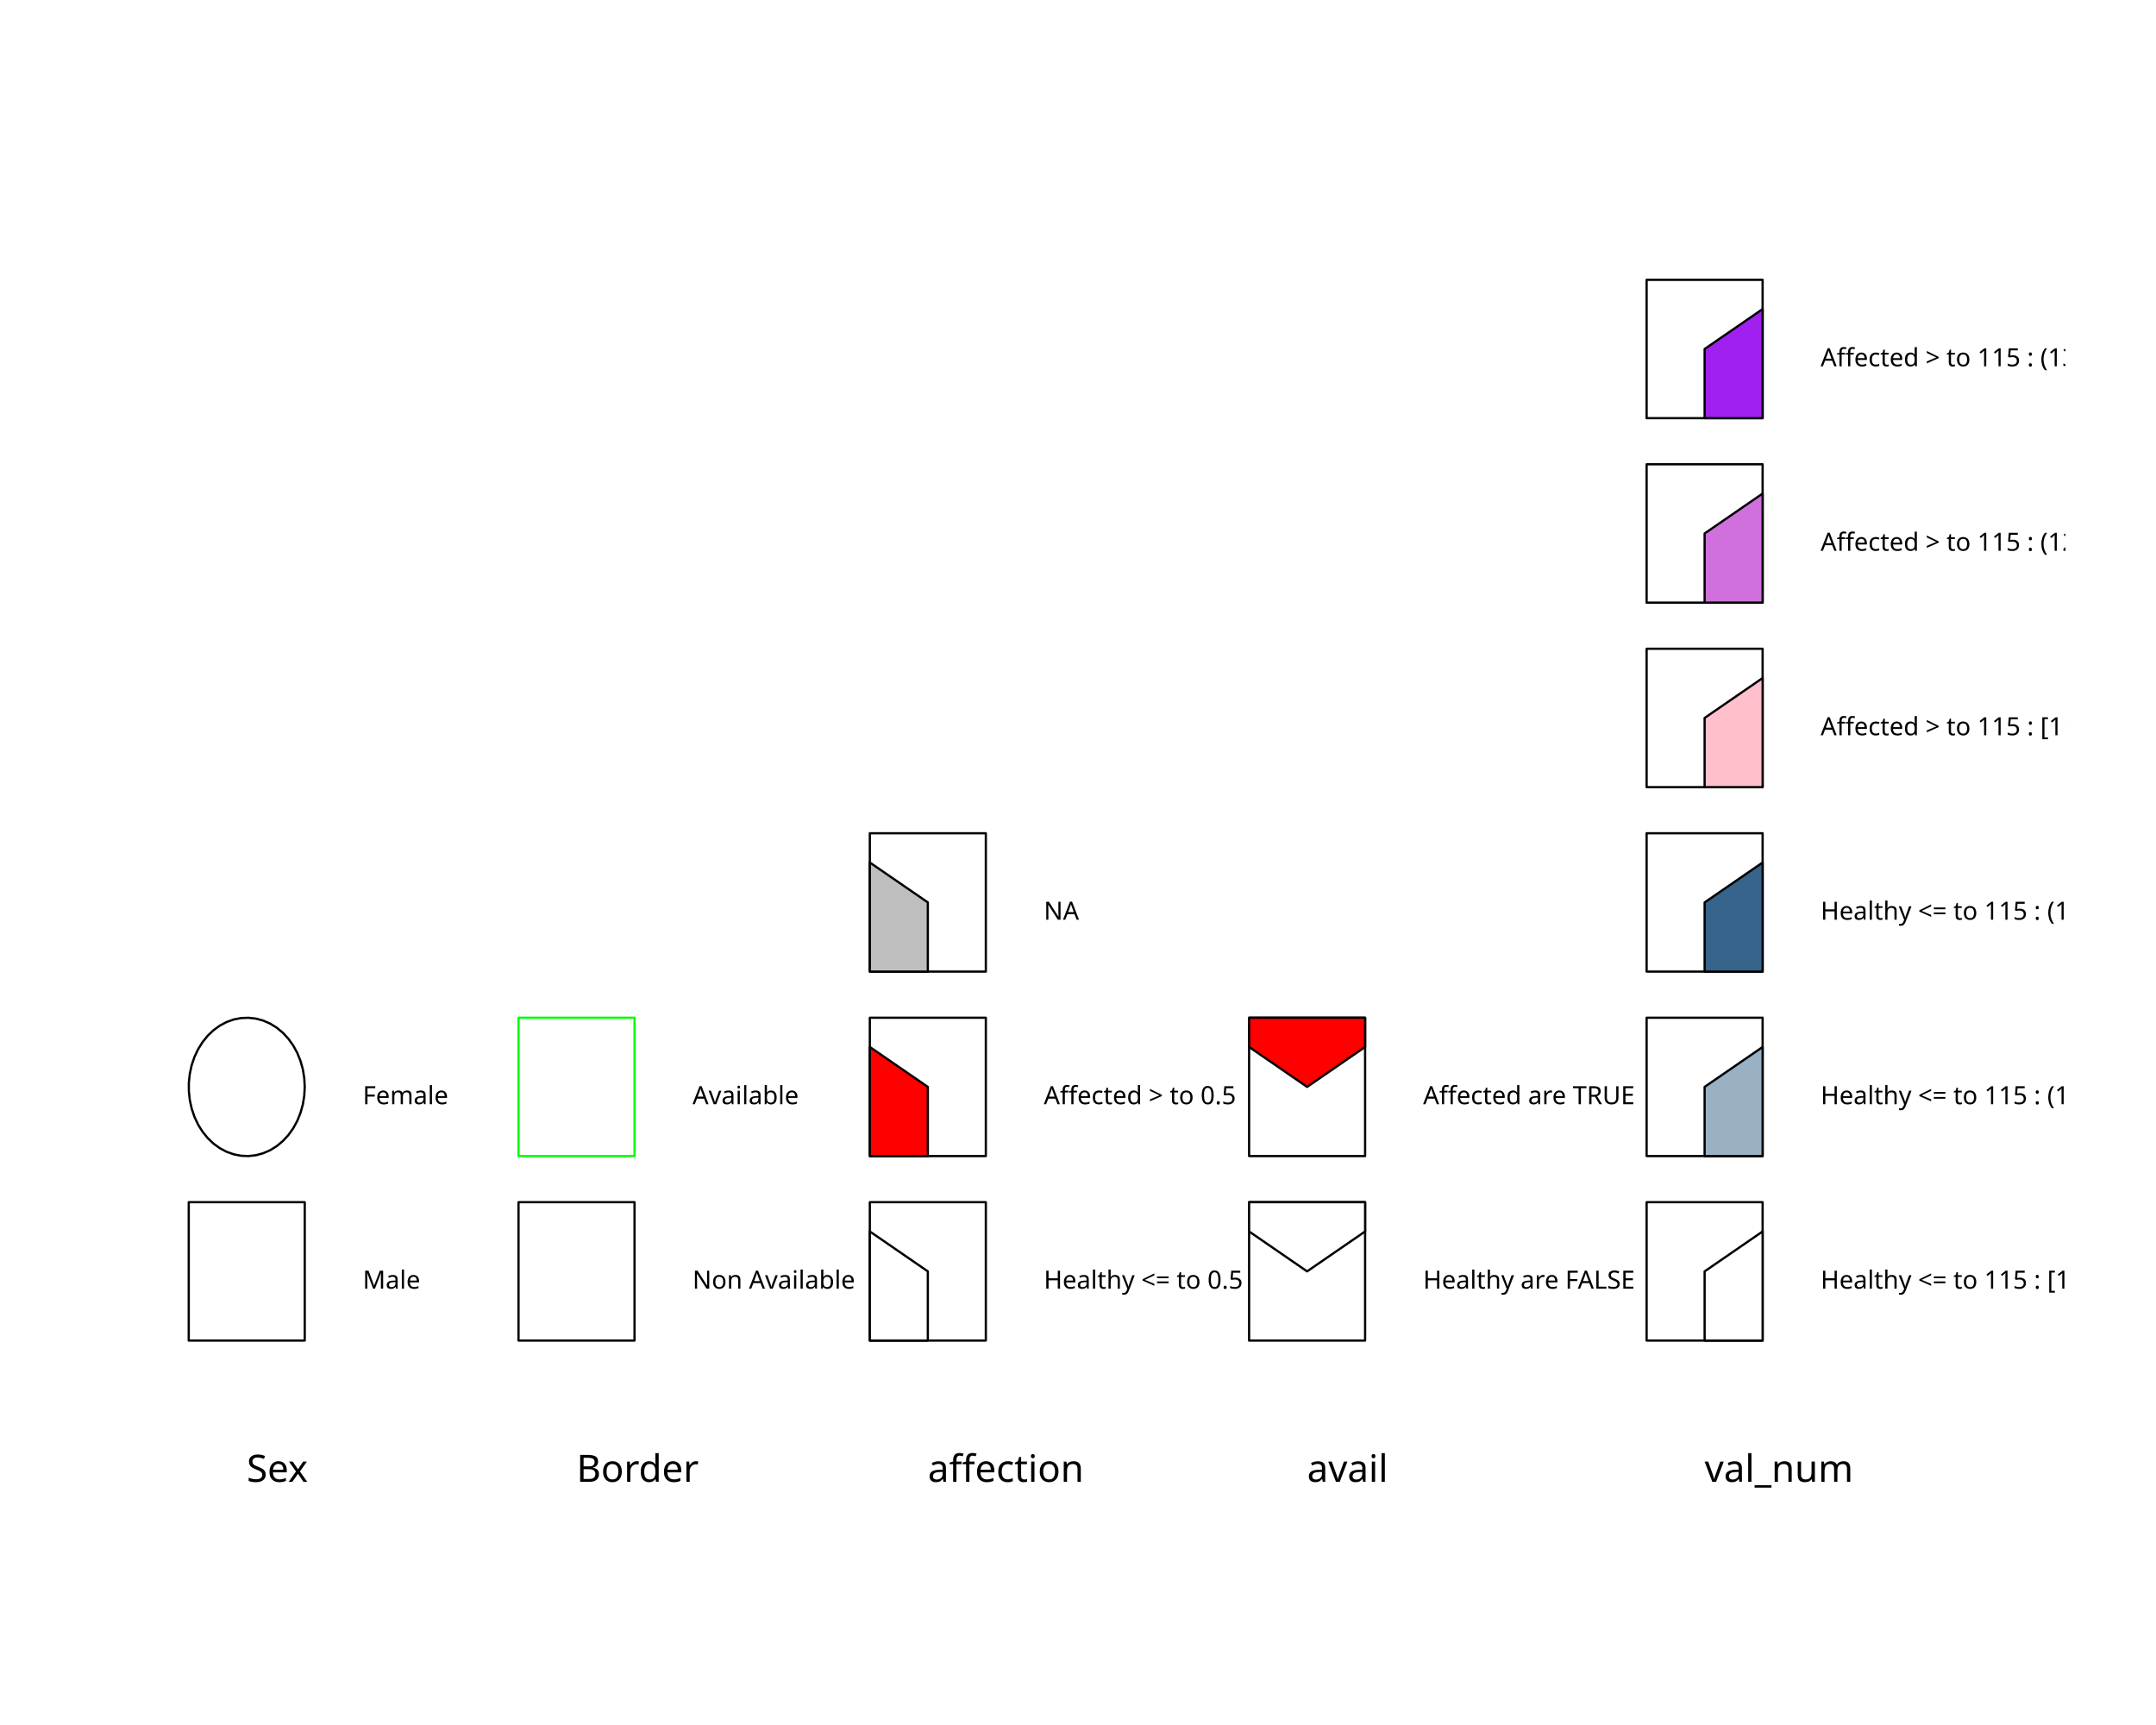
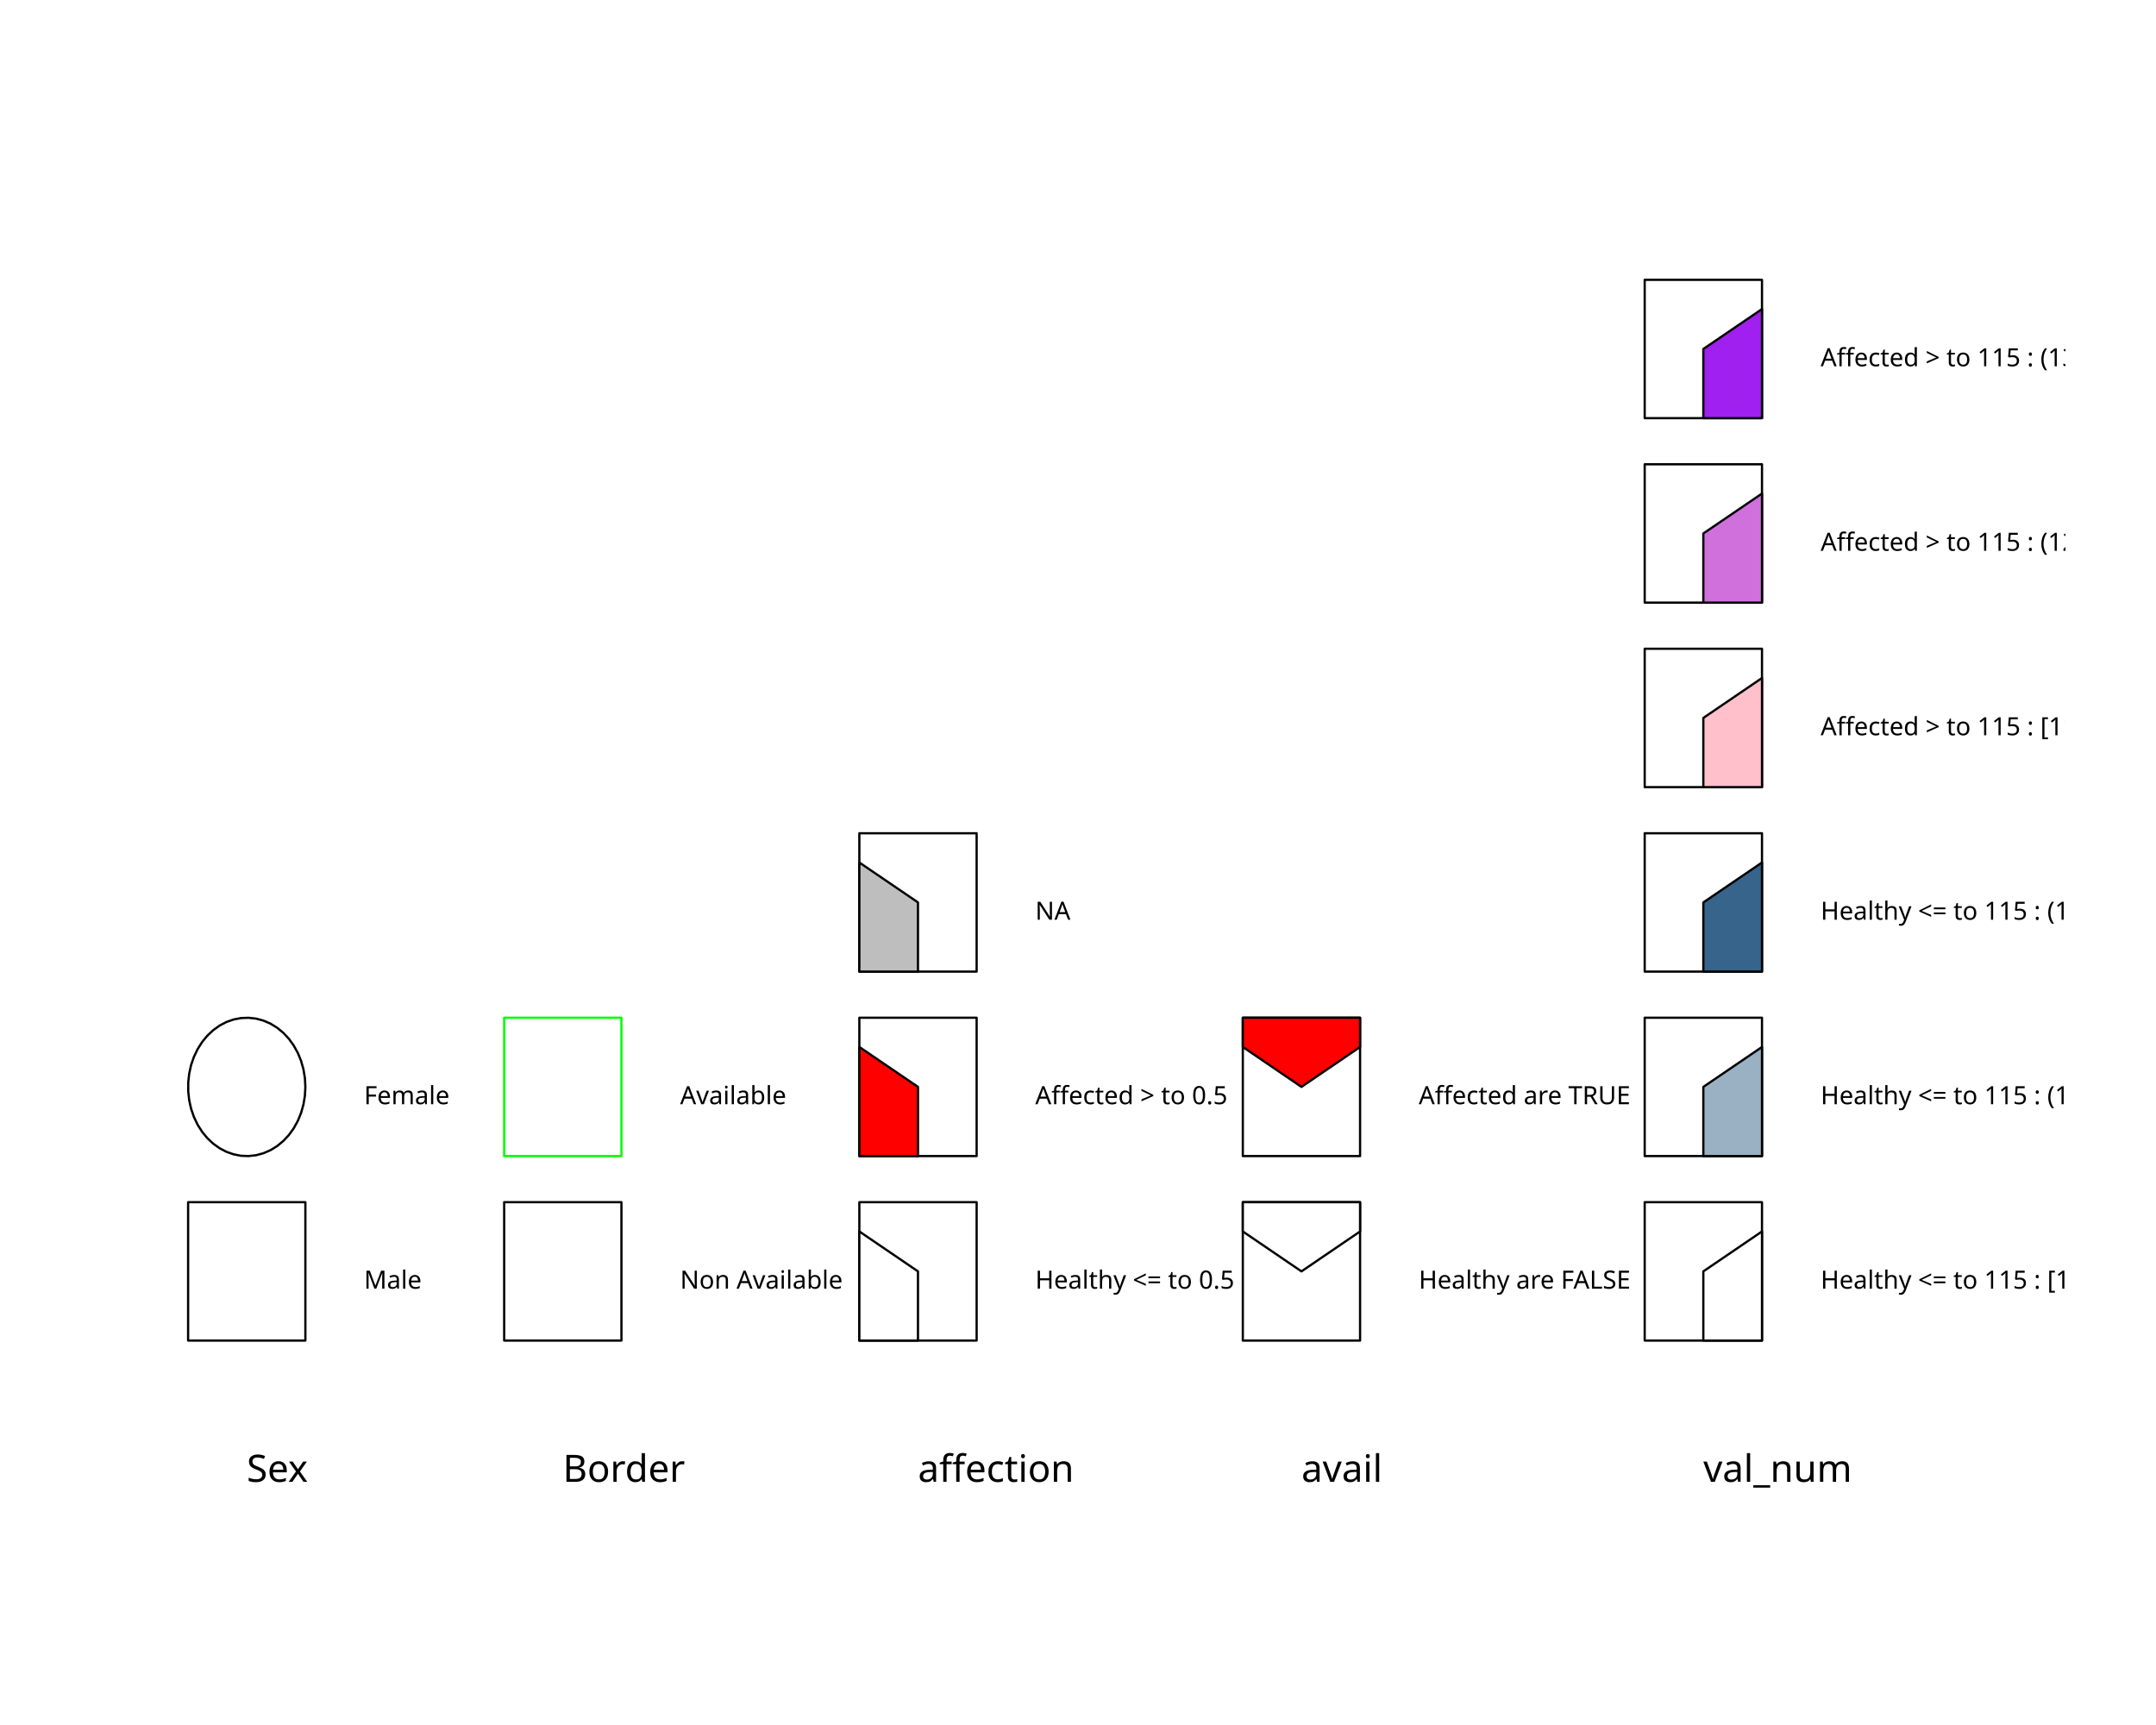
<svg xmlns="http://www.w3.org/2000/svg" class="svglite" data-engine-version="2.0" width="720.00pt" height="576.00pt" viewBox="0 0 720.00 576.00">
  <defs>
    <style type="text/css">
    .svglite line, .svglite polyline, .svglite polygon, .svglite path, .svglite rect, .svglite circle {
      fill: none;
      stroke: #000000;
      stroke-linecap: round;
      stroke-linejoin: round;
      stroke-miterlimit: 10.00;
    }
  </style>
  </defs>
  <rect width="100%" height="100%" style="stroke: none; fill: #FFFFFF;" />
  <defs>
    <clipPath id="cpMC4wMHw3MjAuMDB8MC4wMHw1NzYuMDA=">
      <rect x="0.00" y="0.00" width="720.00" height="576.00" />
    </clipPath>
  </defs>
  <g clip-path="url(#cpMC4wMHw3MjAuMDB8MC4wMHw1NzYuMDA=)">
</g>
  <defs>
    <clipPath id="cpNTkuMDR8Njg5Ljc2fDU5LjA0fDUwMi41Ng==">
      <rect x="59.04" y="59.04" width="630.72" height="443.52" />
    </clipPath>
  </defs>
  <g clip-path="url(#cpNTkuMDR8Njg5Ljc2fDU5LjA0fDUwMi41Ng==)">
-     <polygon points="63.03,447.63 63.03,401.43 101.77,401.43 101.77,447.63 " style="stroke-width: 0.75; fill: #FFFFFF;" />
-     <polygon points="101.77,362.93 101.61,359.98 101.14,357.07 100.35,354.26 99.28,351.60 97.92,349.12 96.31,346.86 94.48,344.87 92.44,343.18 90.24,341.81 87.91,340.79 85.49,340.13 83.02,339.85 80.54,339.94 78.09,340.41 75.71,341.25 73.44,342.45 71.32,343.99 69.38,345.83 67.65,347.96 66.17,350.33 64.95,352.91 64.02,355.65 63.39,358.52 63.07,361.45 63.07,364.41 63.39,367.35 64.02,370.21 64.95,372.96 66.17,375.54 67.65,377.91 69.38,380.03 71.32,381.88 73.44,383.41 75.71,384.61 78.09,385.45 80.54,385.93 83.02,386.02 85.49,385.74 87.91,385.08 90.24,384.06 92.44,382.69 94.48,380.99 96.31,379.00 97.92,376.75 99.28,374.27 100.35,371.60 101.14,368.79 101.61,365.89 101.77,362.93 " style="stroke-width: 0.75; fill: #FFFFFF;" />
-     <polygon points="173.16,447.63 173.16,401.43 211.90,401.43 211.90,447.63 " style="stroke-width: 0.75; fill: #FFFFFF;" />
-     <polygon points="173.16,386.03 173.16,339.83 211.90,339.83 211.90,386.03 " style="stroke-width: 0.75; stroke: #00FF00; fill: #FFFFFF;" />
-     <polygon points="290.48,447.63 290.48,401.43 329.22,401.43 329.22,447.63 " style="stroke-width: 0.75; fill: #FFFFFF;" />
-     <polygon points="290.48,386.03 290.48,339.83 329.22,339.83 329.22,386.03 " style="stroke-width: 0.75; fill: #FFFFFF;" />
-     <polygon points="290.48,324.43 290.48,278.23 329.22,278.23 329.22,324.43 " style="stroke-width: 0.75; fill: #FFFFFF;" />
-     <polygon points="309.85,424.53 309.85,447.63 290.48,447.63 290.48,411.20 " style="stroke-width: 0.75; fill: #FFFFFF;" />
-     <polygon points="309.85,362.93 309.85,386.03 290.48,386.03 290.48,349.60 " style="stroke-width: 0.75; fill: #FF0000;" />
-     <polygon points="309.85,301.33 309.85,324.43 290.48,324.43 290.48,288.00 " style="stroke-width: 0.75; fill: #BEBEBE;" />
-     <polygon points="417.14,447.63 417.14,401.43 455.88,401.43 455.88,447.63 " style="stroke-width: 0.75; fill: #FFFFFF;" />
-     <polygon points="417.14,386.03 417.14,339.83 455.88,339.83 455.88,386.03 " style="stroke-width: 0.75; fill: #FFFFFF;" />
-     <polygon points="436.51,424.53 417.14,411.20 417.14,401.43 455.88,401.43 455.88,411.20 " style="stroke-width: 0.75; fill: #FFFFFF;" />
-     <polygon points="436.51,362.93 417.14,349.60 417.14,339.83 455.88,339.83 455.88,349.60 " style="stroke-width: 0.75; fill: #FF0000;" />
-     <polygon points="549.89,447.63 549.89,401.43 588.63,401.43 588.63,447.63 " style="stroke-width: 0.75; fill: #FFFFFF;" />
-     <polygon points="549.89,386.03 549.89,339.83 588.63,339.83 588.63,386.03 " style="stroke-width: 0.75; fill: #FFFFFF;" />
-     <polygon points="549.89,324.43 549.89,278.23 588.63,278.23 588.63,324.43 " style="stroke-width: 0.75; fill: #FFFFFF;" />
-     <polygon points="549.89,262.83 549.89,216.63 588.63,216.63 588.63,262.83 " style="stroke-width: 0.75; fill: #FFFFFF;" />
-     <polygon points="549.89,201.23 549.89,155.03 588.63,155.03 588.63,201.23 " style="stroke-width: 0.75; fill: #FFFFFF;" />
-     <polygon points="549.89,139.63 549.89,93.43 588.63,93.43 588.63,139.63 " style="stroke-width: 0.75; fill: #FFFFFF;" />
-     <polygon points="569.26,424.53 588.63,411.20 588.63,447.63 569.26,447.63 " style="stroke-width: 0.75; fill: #FFFFFF;" />
-     <polygon points="569.26,362.93 588.63,349.60 588.63,386.03 569.26,386.03 " style="stroke-width: 0.75; fill: #9AB1C4;" />
-     <polygon points="569.26,301.33 588.63,288.00 588.63,324.43 569.26,324.43 " style="stroke-width: 0.75; fill: #36648B;" />
-     <polygon points="569.26,239.73 588.63,226.40 588.63,262.83 569.26,262.83 " style="stroke-width: 0.75; fill: #FFC0CB;" />
-     <polygon points="569.26,178.13 588.63,164.80 588.63,201.23 569.26,201.23 " style="stroke-width: 0.75; fill: #CF70DD;" />
-     <polygon points="569.26,116.53 588.63,103.20 588.63,139.63 569.26,139.63 " style="stroke-width: 0.75; fill: #A020F0;" />
+     <polygon points="62.82,447.63 62.82,401.43 101.98,401.43 101.98,447.63 " style="stroke-width: 0.75; fill: #FFFFFF;" />
+     <polygon points="101.98,362.93 101.82,359.98 101.34,357.07 100.55,354.26 99.46,351.60 98.09,349.12 96.47,346.86 94.61,344.87 92.55,343.18 90.33,341.81 87.97,340.79 85.53,340.13 83.03,339.85 80.52,339.94 78.04,340.41 75.64,341.25 73.34,342.45 71.20,343.99 69.23,345.83 67.49,347.96 65.99,350.33 64.76,352.91 63.81,355.65 63.18,358.52 62.86,361.45 62.86,364.41 63.18,367.35 63.81,370.21 64.76,372.96 65.99,375.54 67.49,377.91 69.23,380.03 71.20,381.88 73.34,383.41 75.64,384.61 78.04,385.45 80.52,385.93 83.03,386.02 85.53,385.74 87.97,385.08 90.33,384.06 92.55,382.69 94.61,380.99 96.47,379.00 98.09,376.75 99.46,374.27 100.55,371.60 101.34,368.79 101.82,365.89 101.98,362.93 " style="stroke-width: 0.75; fill: #FFFFFF;" />
+     <polygon points="168.37,447.63 168.37,401.43 207.53,401.43 207.53,447.63 " style="stroke-width: 0.75; fill: #FFFFFF;" />
+     <polygon points="168.37,386.03 168.37,339.83 207.53,339.83 207.53,386.03 " style="stroke-width: 0.75; stroke: #00FF00; fill: #FFFFFF;" />
+     <polygon points="286.98,447.63 286.98,401.43 326.15,401.43 326.15,447.63 " style="stroke-width: 0.75; fill: #FFFFFF;" />
+     <polygon points="286.98,386.03 286.98,339.83 326.15,339.83 326.15,386.03 " style="stroke-width: 0.75; fill: #FFFFFF;" />
+     <polygon points="286.98,324.43 286.98,278.23 326.15,278.23 326.15,324.43 " style="stroke-width: 0.75; fill: #FFFFFF;" />
+     <polygon points="306.56,424.53 306.56,447.63 286.98,447.63 286.98,411.20 " style="stroke-width: 0.75; fill: #FFFFFF;" />
+     <polygon points="306.56,362.93 306.56,386.03 286.98,386.03 286.98,349.60 " style="stroke-width: 0.75; fill: #FF0000;" />
+     <polygon points="306.56,301.33 306.56,324.43 286.98,324.43 286.98,288.00 " style="stroke-width: 0.75; fill: #BEBEBE;" />
+     <polygon points="415.04,447.63 415.04,401.43 454.20,401.43 454.20,447.63 " style="stroke-width: 0.75; fill: #FFFFFF;" />
+     <polygon points="415.04,386.03 415.04,339.83 454.20,339.83 454.20,386.03 " style="stroke-width: 0.75; fill: #FFFFFF;" />
+     <polygon points="434.62,424.53 415.04,411.20 415.04,401.43 454.20,401.43 454.20,411.20 " style="stroke-width: 0.75; fill: #FFFFFF;" />
+     <polygon points="434.62,362.93 415.04,349.60 415.04,339.83 454.20,339.83 454.20,349.60 " style="stroke-width: 0.75; fill: #FF0000;" />
+     <polygon points="549.25,447.63 549.25,401.43 588.42,401.43 588.42,447.63 " style="stroke-width: 0.75; fill: #FFFFFF;" />
+     <polygon points="549.25,386.03 549.25,339.83 588.42,339.83 588.42,386.03 " style="stroke-width: 0.75; fill: #FFFFFF;" />
+     <polygon points="549.25,324.43 549.25,278.23 588.42,278.23 588.42,324.43 " style="stroke-width: 0.75; fill: #FFFFFF;" />
+     <polygon points="549.25,262.83 549.25,216.63 588.42,216.63 588.42,262.83 " style="stroke-width: 0.75; fill: #FFFFFF;" />
+     <polygon points="549.25,201.23 549.25,155.03 588.42,155.03 588.42,201.23 " style="stroke-width: 0.75; fill: #FFFFFF;" />
+     <polygon points="549.25,139.63 549.25,93.43 588.42,93.43 588.42,139.63 " style="stroke-width: 0.75; fill: #FFFFFF;" />
+     <polygon points="568.83,424.53 588.42,411.20 588.42,447.63 568.83,447.63 " style="stroke-width: 0.75; fill: #FFFFFF;" />
+     <polygon points="568.83,362.93 588.42,349.60 588.42,386.03 568.83,386.03 " style="stroke-width: 0.75; fill: #9AB1C4;" />
+     <polygon points="568.83,301.33 588.42,288.00 588.42,324.43 568.83,324.43 " style="stroke-width: 0.75; fill: #36648B;" />
+     <polygon points="568.83,239.73 588.42,226.40 588.42,262.83 568.83,262.83 " style="stroke-width: 0.75; fill: #FFC0CB;" />
+     <polygon points="568.83,178.13 588.42,164.80 588.42,201.23 568.83,201.23 " style="stroke-width: 0.75; fill: #CF70DD;" />
+     <polygon points="568.83,116.53 588.42,103.20 588.42,139.63 568.83,139.63 " style="stroke-width: 0.75; fill: #A020F0;" />
    <text x="82.40" y="494.80" style="font-size: 12.60px; font-family: sans;" textLength="21.72px" lengthAdjust="spacingAndGlyphs">Sex</text>
-     <text x="192.53" y="494.80" style="font-size: 12.60px; font-family: sans;" textLength="37.82px" lengthAdjust="spacingAndGlyphs">Border</text>
-     <text x="309.85" y="494.80" style="font-size: 12.60px; font-family: sans;" textLength="47.64px" lengthAdjust="spacingAndGlyphs">affection</text>
-     <text x="436.51" y="494.80" style="font-size: 12.60px; font-family: sans;" textLength="25.92px" lengthAdjust="spacingAndGlyphs">avail</text>
-     <text x="569.26" y="494.80" style="font-size: 12.60px; font-family: sans;" textLength="47.64px" lengthAdjust="spacingAndGlyphs">val_num</text>
-     <text x="121.14" y="430.31" style="font-size: 8.40px; font-family: sans;" textLength="18.21px" lengthAdjust="spacingAndGlyphs">Male</text>
-     <text x="121.14" y="368.71" style="font-size: 8.40px; font-family: sans;" textLength="28.01px" lengthAdjust="spacingAndGlyphs">Female</text>
-     <text x="231.27" y="430.31" style="font-size: 8.40px; font-family: sans;" textLength="51.84px" lengthAdjust="spacingAndGlyphs">Non Available</text>
-     <text x="231.27" y="368.71" style="font-size: 8.40px; font-family: sans;" textLength="34.09px" lengthAdjust="spacingAndGlyphs">Available</text>
-     <text x="348.59" y="430.31" style="font-size: 8.40px; font-family: sans;" textLength="63.99px" lengthAdjust="spacingAndGlyphs">Healthy &lt;= to 0.5</text>
-     <text x="348.59" y="368.71" style="font-size: 8.40px; font-family: sans;" textLength="61.42px" lengthAdjust="spacingAndGlyphs">Affected &gt; to 0.5</text>
-     <text x="348.59" y="307.11" style="font-size: 8.40px; font-family: sans;" textLength="11.67px" lengthAdjust="spacingAndGlyphs">NA</text>
-     <text x="475.25" y="430.31" style="font-size: 8.40px; font-family: sans;" textLength="71.91px" lengthAdjust="spacingAndGlyphs">Healthy are FALSE</text>
-     <text x="475.25" y="368.71" style="font-size: 8.40px; font-family: sans;" textLength="70.50px" lengthAdjust="spacingAndGlyphs">Affected are TRUE</text>
+     <text x="187.95" y="494.80" style="font-size: 12.60px; font-family: sans;" textLength="37.82px" lengthAdjust="spacingAndGlyphs">Border</text>
+     <text x="306.56" y="494.80" style="font-size: 12.60px; font-family: sans;" textLength="47.64px" lengthAdjust="spacingAndGlyphs">affection</text>
+     <text x="434.62" y="494.80" style="font-size: 12.60px; font-family: sans;" textLength="25.92px" lengthAdjust="spacingAndGlyphs">avail</text>
+     <text x="568.83" y="494.80" style="font-size: 12.60px; font-family: sans;" textLength="47.64px" lengthAdjust="spacingAndGlyphs">val_num</text>
+     <text x="121.57" y="430.31" style="font-size: 8.40px; font-family: sans;" textLength="18.21px" lengthAdjust="spacingAndGlyphs">Male</text>
+     <text x="121.57" y="368.71" style="font-size: 8.40px; font-family: sans;" textLength="28.01px" lengthAdjust="spacingAndGlyphs">Female</text>
+     <text x="227.12" y="430.31" style="font-size: 8.40px; font-family: sans;" textLength="51.84px" lengthAdjust="spacingAndGlyphs">Non Available</text>
+     <text x="227.12" y="368.71" style="font-size: 8.40px; font-family: sans;" textLength="34.09px" lengthAdjust="spacingAndGlyphs">Available</text>
+     <text x="345.73" y="430.31" style="font-size: 8.40px; font-family: sans;" textLength="63.99px" lengthAdjust="spacingAndGlyphs">Healthy &lt;= to 0.5</text>
+     <text x="345.73" y="368.71" style="font-size: 8.40px; font-family: sans;" textLength="61.42px" lengthAdjust="spacingAndGlyphs">Affected &gt; to 0.5</text>
+     <text x="345.73" y="307.11" style="font-size: 8.40px; font-family: sans;" textLength="11.67px" lengthAdjust="spacingAndGlyphs">NA</text>
+     <text x="473.79" y="430.31" style="font-size: 8.40px; font-family: sans;" textLength="71.91px" lengthAdjust="spacingAndGlyphs">Healthy are FALSE</text>
+     <text x="473.79" y="368.71" style="font-size: 8.40px; font-family: sans;" textLength="70.50px" lengthAdjust="spacingAndGlyphs">Affected are TRUE</text>
    <text x="608.00" y="430.31" style="font-size: 8.40px; font-family: sans;" textLength="108.36px" lengthAdjust="spacingAndGlyphs">Healthy &lt;= to 115 : [101,106]</text>
    <text x="608.00" y="368.71" style="font-size: 8.40px; font-family: sans;" textLength="108.82px" lengthAdjust="spacingAndGlyphs">Healthy &lt;= to 115 : (106,110]</text>
    <text x="608.00" y="307.11" style="font-size: 8.40px; font-family: sans;" textLength="108.82px" lengthAdjust="spacingAndGlyphs">Healthy &lt;= to 115 : (110,115]</text>
    <text x="608.00" y="245.51" style="font-size: 8.40px; font-family: sans;" textLength="105.79px" lengthAdjust="spacingAndGlyphs">Affected &gt; to 115 : [116,124]</text>
    <text x="608.00" y="183.91" style="font-size: 8.40px; font-family: sans;" textLength="106.25px" lengthAdjust="spacingAndGlyphs">Affected &gt; to 115 : (124,133]</text>
    <text x="608.00" y="122.31" style="font-size: 8.40px; font-family: sans;" textLength="106.25px" lengthAdjust="spacingAndGlyphs">Affected &gt; to 115 : (133,141]</text>
  </g>
</svg>
